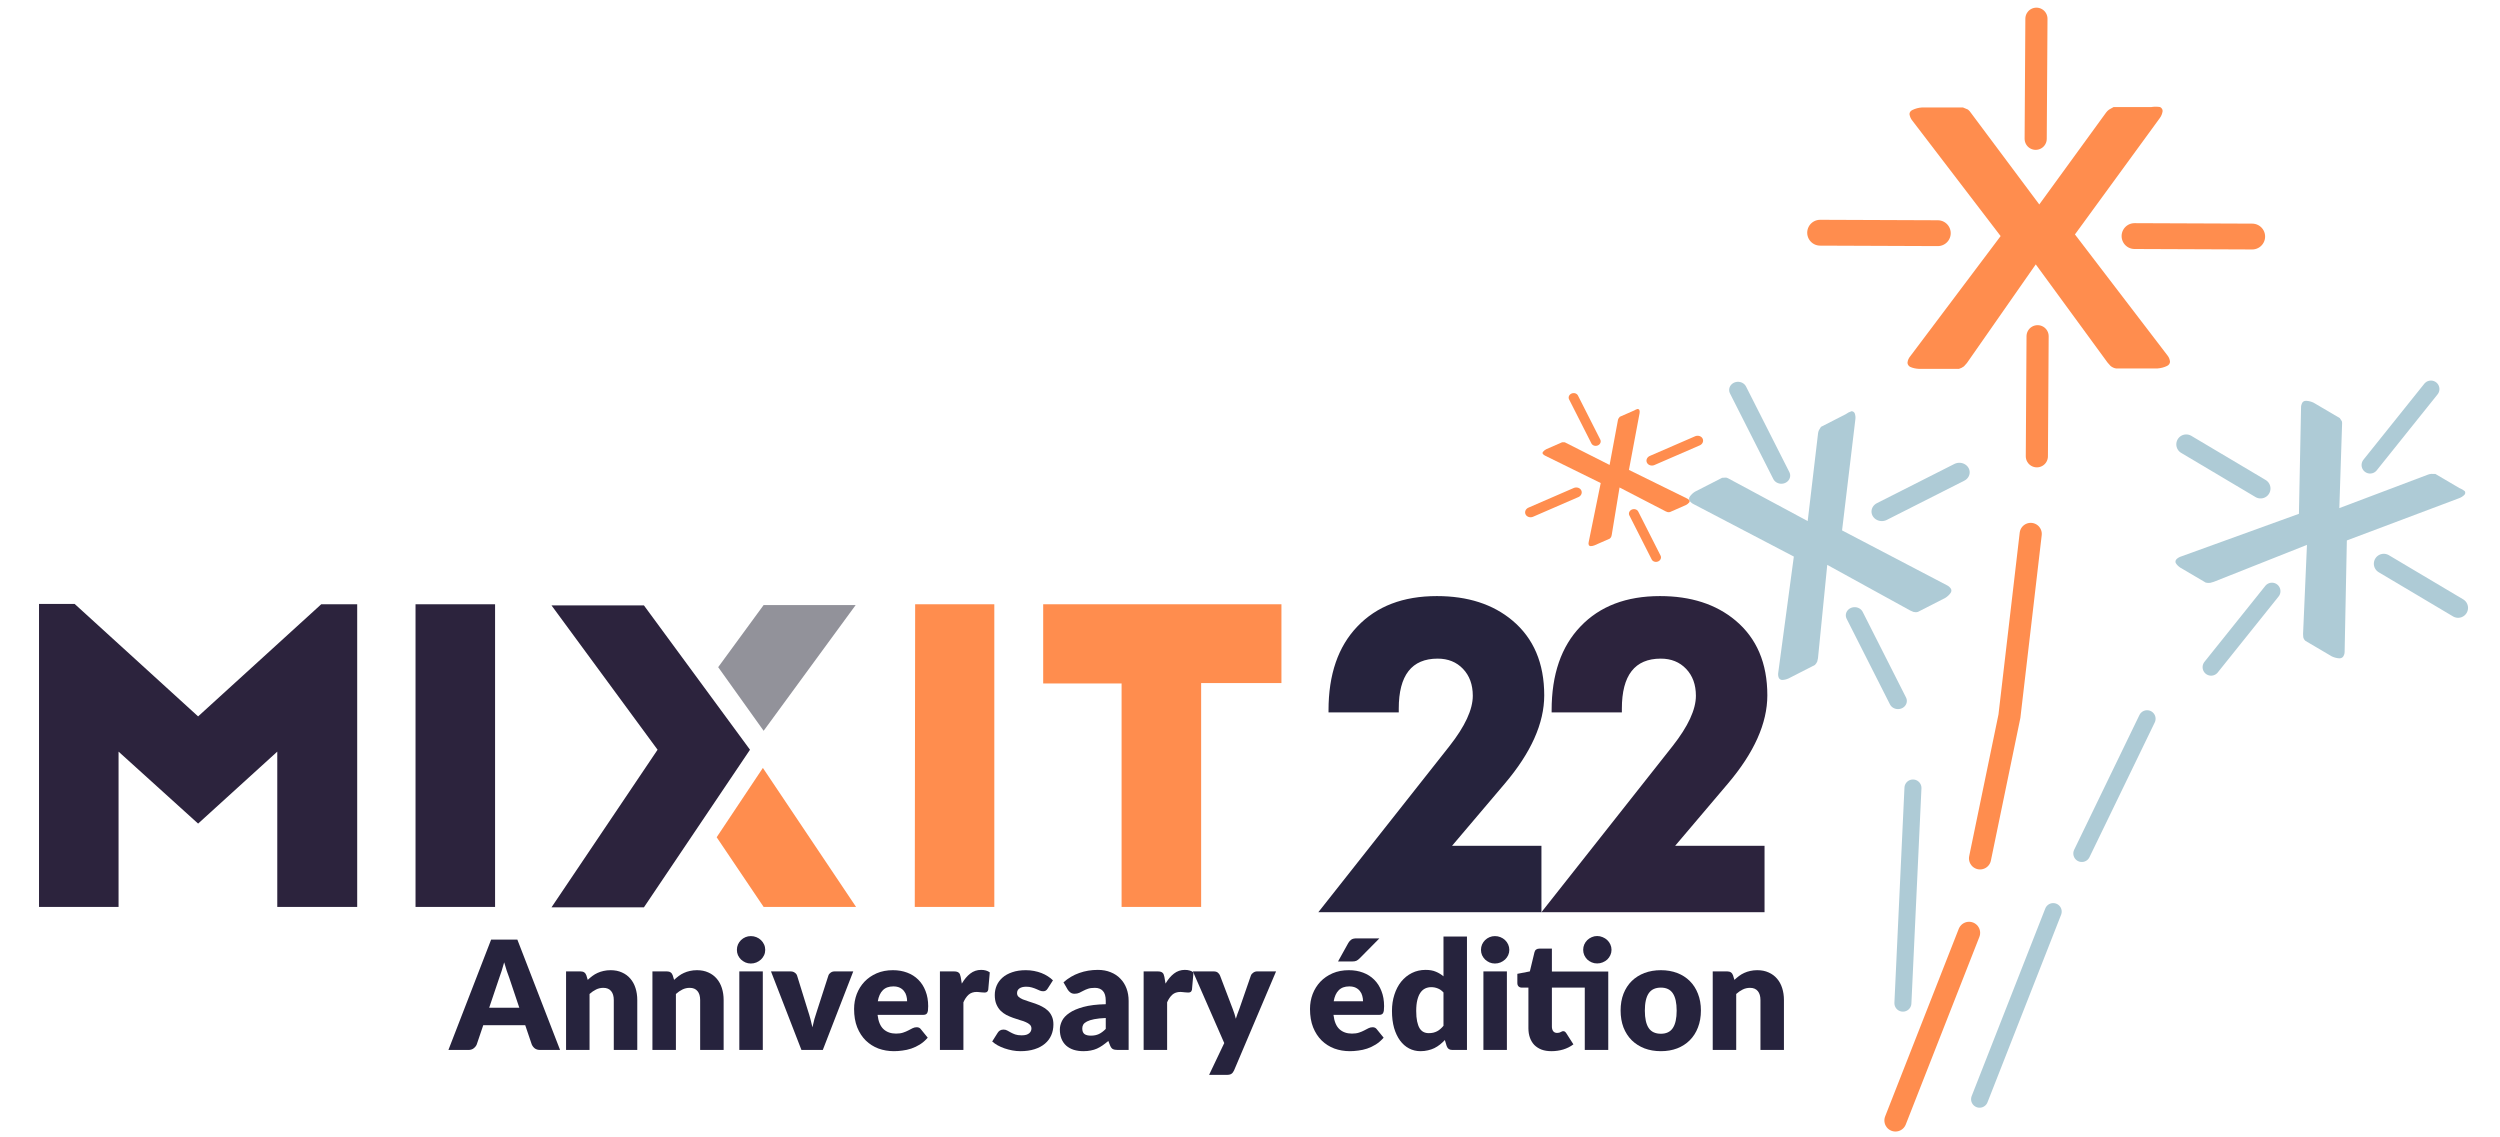
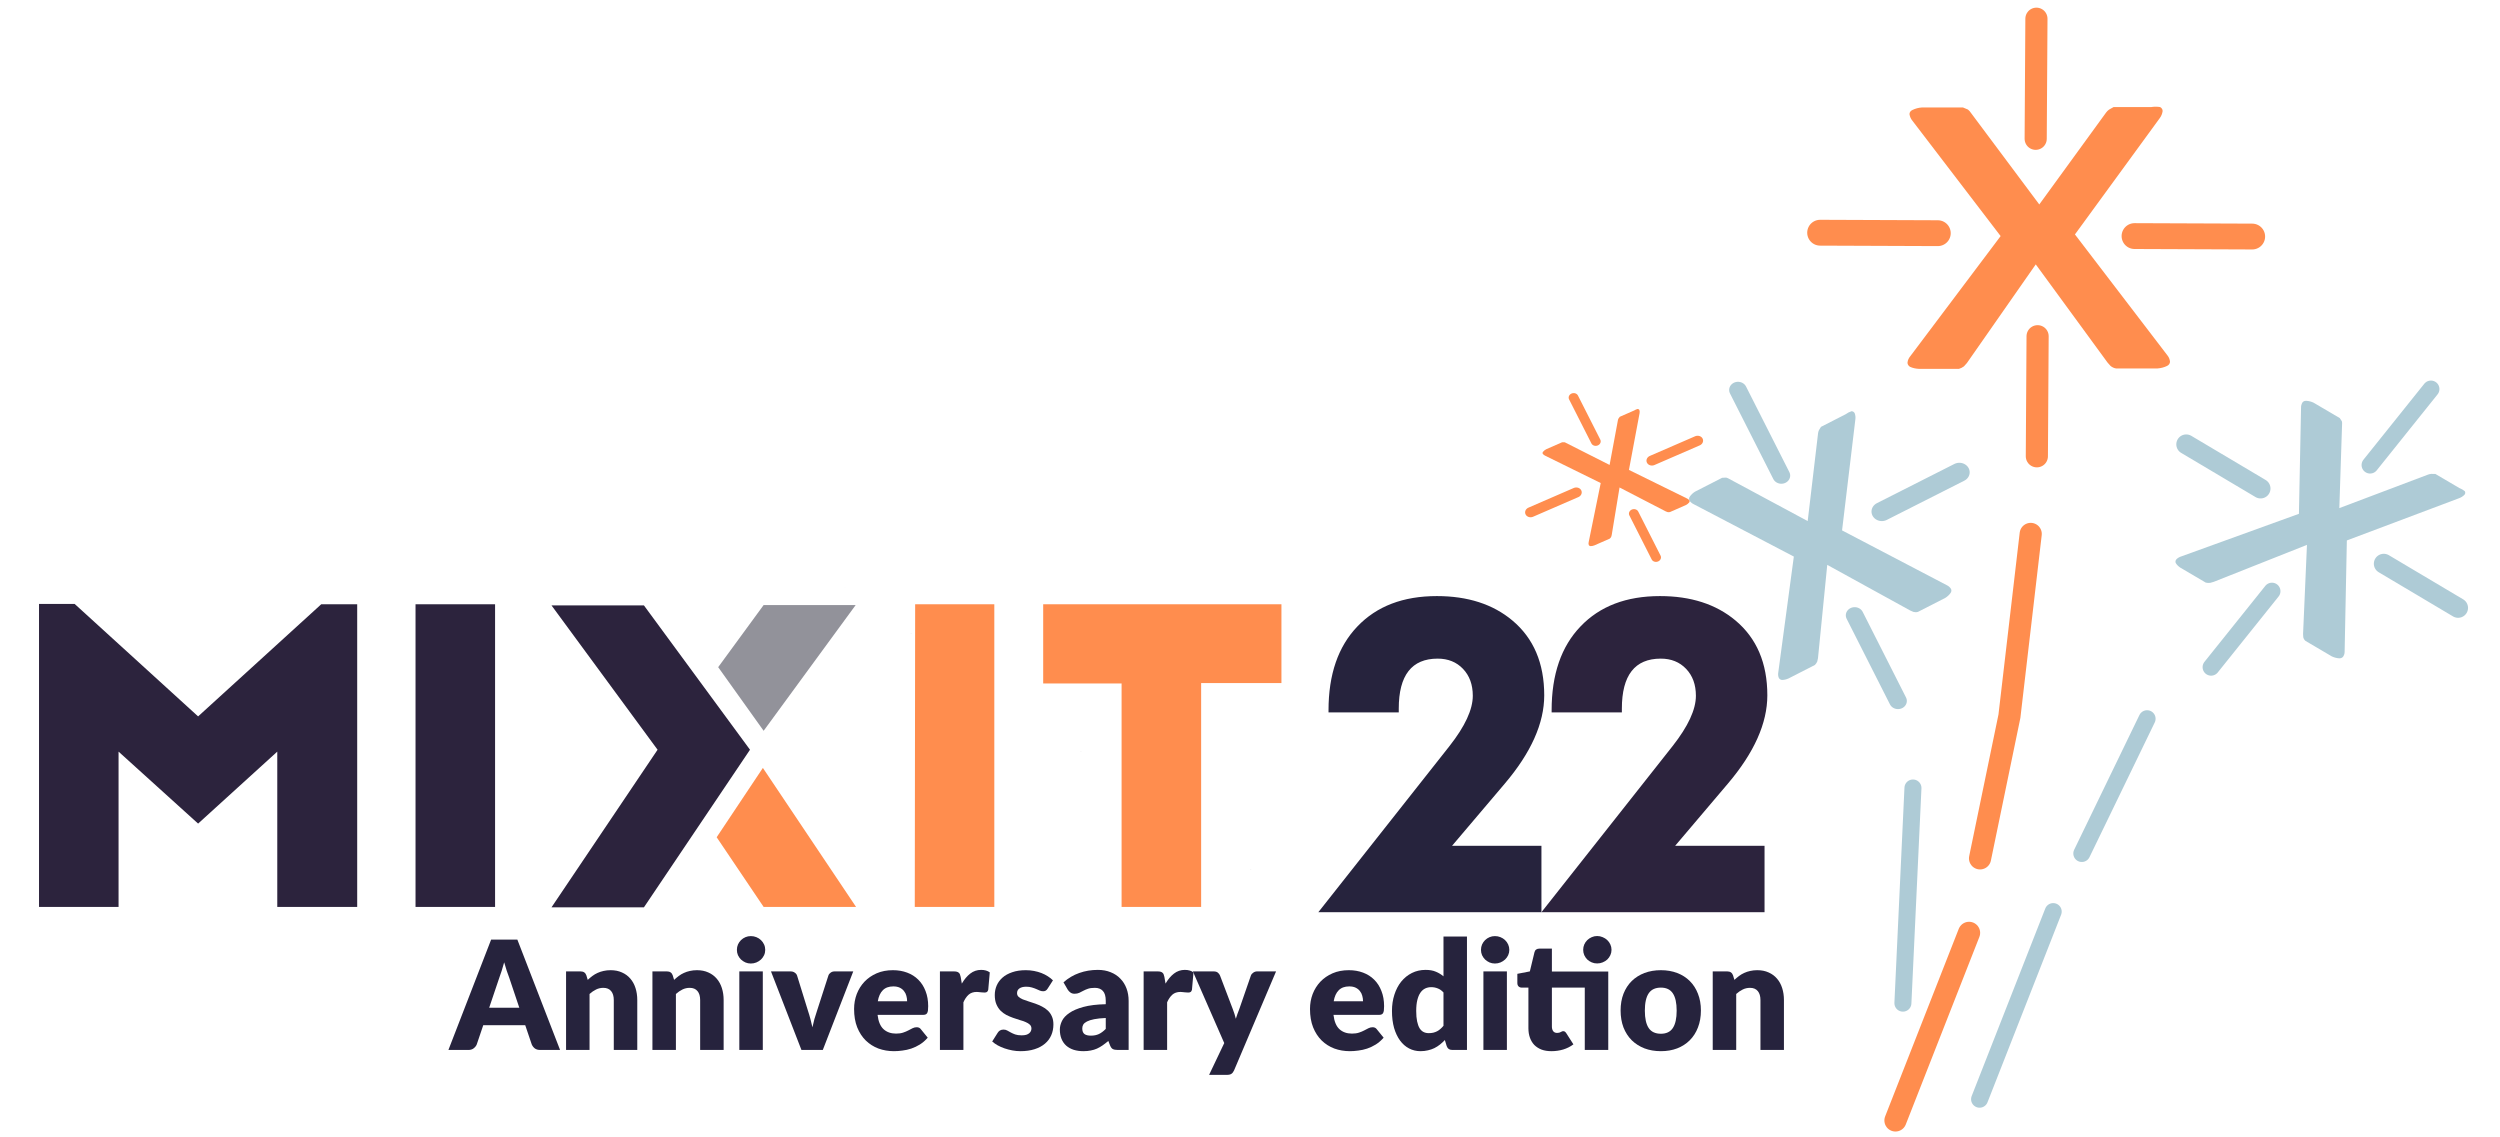
<svg xmlns="http://www.w3.org/2000/svg" version="1.1" viewBox="0 0 660 300">
  <path d="m226 239.43h-24.4l-12.4-18.4 12.2-18.3z" fill="#ff8d4e" />
  <path d="m225.9 159.73h-24.3l-12 16.4 12 16.8z" fill="#92929a" />
  <path d="m198 197.93-28-38.1h-24.4l28 38.1-28 41.6h24.4zm-145.7-8.8 32.5-29.6h9.5v79.9h-21.1v-41l-20.9 19-21-19v41h-21v-80h9.4zm57.4-29.6h21v79.9h-21z" fill="#2c233d" />
  <path d="m241.6 159.53h20.9v79.9h-21zm33.8 0h62.9v20.8h-21.2v59.1h-21v-59h-20.7z" fill="#ff8d4e" />
  <path d="m406.94 240.82h-58.898l34.612-43.84q6.164-7.833 6.164-13.298 0-4.395-2.581-7.1t-6.691-2.705q-10.273 0-10.273 13.186v1.014h-18.544v-0.564q0-14.2 7.639-22.145 7.639-8.002 20.967-8.002 12.222 0 19.913 6.424 8.429 7.044 8.429 19.778 0 11.044-10.431 23.328l-13.908 16.397h23.601z" fill="#26233d" stroke-width=".9" />
  <path d="m465.84 240.82h-58.898l34.612-43.84q6.164-7.833 6.164-13.298 0-4.395-2.581-7.1t-6.691-2.705q-10.273 0-10.273 13.186v1.014h-18.544v-0.564q0-14.2 7.639-22.145 7.639-8.002 20.967-8.002 12.222 0 19.913 6.424 8.429 7.044 8.429 19.778 0 11.044-10.431 23.328l-13.908 16.397h23.601z" fill="#2c233d" stroke-width=".9" />
  <path d="m572.23 93.859c0.395 0.494 0.603 1.063 0.652 1.649-0.023 0.457-0.297 0.872-0.786 1.101-0.761 0.374-1.611 0.59-2.486 0.66h-10.984c-0.543-0.083-1.043-0.332-1.438-0.66l-0.786-0.88-18.961-25.931-18.176 26.041-0.786 0.88c-0.395 0.291-0.82 0.523-1.31 0.66h-10.583c-0.82-0.042-1.626-0.207-2.353-0.548-0.395-0.249-0.667-0.664-0.652-1.101 0.052-0.635 0.346-1.242 0.786-1.757l23.799-31.645-23.276-30.436c-0.445-0.523-0.697-1.13-0.786-1.757-0.012-0.461 0.297-0.889 0.786-1.101 0.756-0.374 1.606-0.606 2.486-0.66h10.854l1.31 0.548c0.297 0.249 0.583 0.552 0.786 0.88l18.045 24.173 17.653-24.283c0.197-0.291 0.494-0.552 0.786-0.768l1.176-0.66h9.938c0.776-0.125 1.577-0.125 2.352 0 0.445 0.249 0.692 0.66 0.652 1.101-0.099 0.664-0.346 1.3-0.786 1.869l-22.36 30.656z" fill="#ff8d4e" stroke-width="11.987" />
  <g fill="none" stroke="#ff8d4e" stroke-linecap="round">
    <path d="m511.58 61.559-31.067-0.122" stroke-width="6.821" />
    <path d="m594.58 62.447-31.067-0.122" stroke-width="6.821" />
    <path d="m537.42 36.637 0.196-31.694" stroke-width="5.847" />
    <path d="m537.73 120.46 0.196-31.694" stroke-width="5.847" />
  </g>
  <g transform="matrix(1.0144 0 0 .93618 763.22 -89.227)">
    <path d="m-245.64 260.38c0.434 0.233 0.773 0.591 1.016 1.018 0.149 0.355 0.121 0.769-0.113 1.118-0.359 0.557-0.832 1.026-1.373 1.394l-7.118 3.945c-0.382 0.132-0.795 0.122-1.17 0.015l-0.826-0.386-21.616-12.883-2.409 26.304-0.192 0.951c-0.152 0.363-0.343 0.692-0.611 0.972l-6.858 3.801c-0.547 0.263-1.128 0.426-1.722 0.429-0.346-0.047-0.671-0.265-0.819-0.602-0.195-0.501-0.222-1.067-0.123-1.616l4.037-32.579-26.034-14.755c-0.476-0.238-0.858-0.608-1.141-1.052-0.173-0.346-0.127-0.781 0.113-1.118 0.356-0.555 0.823-1.037 1.373-1.394l7.033-3.898 1.046-0.054c0.282 0.083 0.577 0.21 0.826 0.386l20.391 11.877 2.703-24.781c0.023-0.292 0.121-0.597 0.233-0.866l0.525-0.924 6.44-3.569c0.458-0.373 0.977-0.661 1.524-0.845 0.378 0.029 0.686 0.253 0.819 0.601 0.175 0.54 0.243 1.111 0.163 1.701l-3.461 31.311z" fill="#aecbd6" stroke-width="9.448" />
    <g fill="none" stroke="#aecbd6" stroke-linecap="round">
      <path d="m-242.46 228.5-20.176 11.065" stroke-width="5.377" />
      <path d="m-288.79 229.42-11.276-24.14" stroke-width="4.609" />
      <path d="m-258.43 292.97-11.276-24.14" stroke-width="4.609" />
    </g>
  </g>
  <path d="m618.98 172.1c5e-3 0.461-0.153 0.9-0.416 1.29-0.244 0.281-0.627 0.443-1.052 0.406-0.67-0.046-1.318-0.226-1.907-0.507l-6.961-4.095c-0.303-0.255-0.494-0.6-0.579-0.956l-0.055-0.852 1.027-23.539-24.617 9.763-0.941 0.266c-0.397 0.037-0.783 0.026-1.162-0.069l-6.707-3.946c-0.499-0.332-0.926-0.738-1.215-1.225-0.125-0.306-0.089-0.671 0.14-0.942 0.353-0.384 0.844-0.66 1.382-0.823l30.999-11.226 0.559-28.01c-0.018-0.498 0.127-0.977 0.386-1.409 0.225-0.297 0.635-0.454 1.052-0.406 0.667 0.044 1.323 0.214 1.907 0.507l6.878 4.047 0.554 0.836c0.063 0.269 0.092 0.568 0.055 0.852l-0.723 22.081 23.401-8.842c0.271-0.111 0.591-0.167 0.884-0.195l1.078 0.019 6.298 3.705c0.554 0.21 1.062 0.509 1.491 0.877 0.157 0.324 0.106 0.677-0.14 0.942-0.397 0.385-0.873 0.697-1.438 0.894l-29.589 11.134z" fill="#aecbd6" stroke-width="9.207" />
  <g fill="none" stroke="#aecbd6" stroke-linecap="round">
    <path d="m596.79 128.97-19.626-11.661" stroke-width="5.24" />
    <path d="m648.94 160.48-19.626-11.661" stroke-width="5.24" />
    <path d="m625.7 122.77 16.066-20.057" stroke-width="4.491" />
    <path d="m583.73 176.13 16.066-20.057" stroke-width="4.491" />
  </g>
  <g transform="matrix(.38954 -.17083 .17642 .34266 493.27 69.664)">
    <path d="m-166.97 97.63c0.39 0.528 0.594 1.136 0.643 1.761-0.023 0.488-0.293 0.932-0.775 1.175-0.75 0.399-1.588 0.63-2.451 0.705h-10.829c-0.536-0.088-1.028-0.355-1.418-0.705l-0.775-0.94-18.692-27.699-17.919 27.817-0.775 0.94c-0.39 0.31-0.809 0.559-1.291 0.705h-10.433c-0.809-0.044-1.603-0.222-2.319-0.586-0.39-0.266-0.658-0.71-0.643-1.176 0.051-0.679 0.341-1.326 0.775-1.876l23.462-33.802-22.946-32.511c-0.438-0.559-0.687-1.207-0.775-1.876-0.011-0.492 0.293-0.949 0.775-1.175 0.745-0.399 1.583-0.648 2.451-0.705h10.7l1.291 0.586c0.293 0.266 0.575 0.59 0.775 0.94l17.79 25.821 17.403-25.938c0.195-0.311 0.487-0.59 0.775-0.821l1.16-0.705h9.797c0.765-0.133 1.554-0.133 2.319 0 0.438 0.266 0.682 0.705 0.643 1.175-0.097 0.71-0.341 1.389-0.775 1.996l-22.044 32.745z" fill="#ff8d4e" stroke-width="12.3" />
    <g fill="none" stroke="#ff8d4e" stroke-linecap="round">
      <path d="m-226.75 63.128-30.628-0.131" stroke-width="7" />
      <path d="m-144.93 64.076-30.628-0.131" stroke-width="7" />
      <path d="m-201.28 36.508 0.194-33.855" stroke-width="6" />
      <path d="m-200.98 126.05 0.194-33.855" stroke-width="6" />
    </g>
  </g>
  <g fill="none" stroke-linecap="round">
    <path d="m500.4 295.8 19.435-49.527" stroke="#ff8d4e" stroke-width="5.847" />
    <path d="m522.73 226.61 7.759-37.538 5.619-48.118" stroke="#ff8d4e" stroke-width="5.847" />
    <g stroke="#aecbd6" stroke-width="4.491">
      <path d="m522.61 290.19 19.435-49.527" />
      <path d="m549.6 225.32 17.232-35.575" />
      <path d="m505.02 208.03-2.654 56.799" />
    </g>
  </g>
  <g fill="#26233d" aria-label="Anniversary édition">
    <path d="m147.86 277.19h-5.24q-0.88 0-1.42-0.4-0.54-0.42-0.82-1.06l-1.72-5.08h-11.08l-1.72 5.08q-0.22 0.56-0.8 1.02-0.56 0.44-1.4 0.44h-5.28l11.28-29.14h6.92zm-18.72-11.14h7.96l-2.68-7.98q-0.3-0.76-0.64-1.78-0.34-1.04-0.68-2.24-0.32 1.22-0.66 2.26-0.32 1.04-0.62 1.8z" />
    <path d="m149.44 277.19v-20.74h3.84q1.16 0 1.52 1.04l0.36 1.2q0.6-0.56 1.24-1.04t1.36-0.8q0.74-0.34 1.58-0.52 0.86-0.2 1.86-0.2 1.7 0 3 0.6 1.32 0.58 2.22 1.64 0.9 1.04 1.36 2.5 0.46 1.44 0.46 3.14v13.18h-6.2v-13.18q0-1.52-0.7-2.36-0.7-0.86-2.06-0.86-1.02 0-1.92 0.44t-1.72 1.18v14.78z" />
    <path d="m172.24 277.19v-20.74h3.84q1.16 0 1.52 1.04l0.36 1.2q0.6-0.56 1.24-1.04t1.36-0.8q0.74-0.34 1.58-0.52 0.86-0.2 1.86-0.2 1.7 0 3 0.6 1.32 0.58 2.22 1.64 0.9 1.04 1.36 2.5 0.46 1.44 0.46 3.14v13.18h-6.2v-13.18q0-1.52-0.7-2.36-0.7-0.86-2.06-0.86-1.02 0-1.92 0.44t-1.72 1.18v14.78z" />
    <path d="m201.38 256.45v20.74h-6.2v-20.74zm0.64-5.68q0 0.74-0.3 1.4-0.3 0.64-0.82 1.14-0.52 0.48-1.22 0.78-0.68 0.28-1.46 0.28-0.76 0-1.42-0.28-0.66-0.3-1.18-0.78-0.5-0.5-0.8-1.14-0.28-0.66-0.28-1.4 0-0.76 0.28-1.42 0.3-0.66 0.8-1.16 0.52-0.5 1.18-0.78t1.42-0.28q0.78 0 1.46 0.28 0.7 0.28 1.22 0.78t0.82 1.16 0.3 1.42z" />
    <path d="m217.22 277.19h-5.64l-8.04-20.74h5.16q0.66 0 1.1 0.32 0.46 0.3 0.62 0.76l2.88 9.3q0.38 1.14 0.66 2.22 0.3 1.08 0.52 2.16 0.22-1.08 0.52-2.16t0.7-2.22l3-9.3q0.16-0.46 0.6-0.76 0.44-0.32 1.04-0.32h4.92z" />
    <path d="m235.72 256.13q2.06 0 3.76 0.64 1.72 0.64 2.94 1.86 1.24 1.22 1.92 3 0.7 1.76 0.7 4 0 0.7-0.06 1.14t-0.22 0.7-0.44 0.36q-0.26 0.1-0.68 0.1h-11.96q0.3 2.6 1.58 3.78 1.28 1.16 3.3 1.16 1.08 0 1.86-0.26t1.38-0.58q0.62-0.32 1.12-0.58 0.52-0.26 1.08-0.26 0.74 0 1.12 0.54l1.8 2.22q-0.96 1.1-2.08 1.8-1.1 0.68-2.28 1.08-1.16 0.38-2.34 0.52-1.16 0.16-2.22 0.16-2.18 0-4.1-0.7-1.9-0.72-3.34-2.12-1.42-1.4-2.26-3.48-0.82-2.08-0.82-4.84 0-2.08 0.7-3.94 0.72-1.86 2.04-3.26 1.34-1.4 3.22-2.22 1.9-0.82 4.28-0.82zm0.12 4.28q-1.78 0-2.78 1.02-1 1-1.32 2.9h7.74q0-0.74-0.2-1.44-0.18-0.7-0.62-1.24-0.42-0.56-1.12-0.9t-1.7-0.34z" />
    <path d="m248.14 277.19v-20.74h3.68q0.46 0 0.76 0.08 0.32 0.08 0.52 0.26 0.22 0.16 0.32 0.44 0.12 0.28 0.2 0.68l0.3 1.76q0.98-1.68 2.22-2.64 1.26-0.98 2.88-0.98 1.4 0 2.28 0.66l-0.4 4.56q-0.1 0.44-0.34 0.6-0.22 0.16-0.62 0.16-0.16 0-0.42-0.02t-0.54-0.04q-0.28-0.04-0.58-0.06-0.28-0.04-0.52-0.04-1.36 0-2.18 0.74-0.8 0.72-1.36 2v12.58z" />
    <path d="m276.58 260.99q-0.24 0.38-0.52 0.54-0.26 0.16-0.68 0.16-0.44 0-0.88-0.18-0.44-0.2-0.96-0.42-0.5-0.22-1.14-0.4-0.64-0.2-1.46-0.2-1.18 0-1.82 0.46-0.62 0.44-0.62 1.24 0 0.58 0.4 0.96 0.42 0.38 1.1 0.68 0.68 0.28 1.54 0.54t1.76 0.58 1.76 0.76q0.86 0.42 1.54 1.06 0.68 0.62 1.08 1.52 0.42 0.9 0.42 2.16 0 1.54-0.56 2.84t-1.68 2.24q-1.1 0.94-2.74 1.46-1.62 0.52-3.74 0.52-1.06 0-2.12-0.2t-2.06-0.54q-0.98-0.34-1.82-0.8-0.84-0.48-1.44-1.02l1.44-2.28q0.24-0.4 0.6-0.62 0.38-0.24 0.96-0.24 0.54 0 0.96 0.24 0.44 0.24 0.94 0.52t1.16 0.52q0.68 0.24 1.7 0.24 0.72 0 1.22-0.14 0.5-0.16 0.8-0.42t0.44-0.58 0.14-0.66q0-0.62-0.42-1.02t-1.1-0.68q-0.68-0.3-1.56-0.54-0.86-0.26-1.76-0.58t-1.78-0.76q-0.86-0.46-1.54-1.14-0.68-0.7-1.1-1.7t-0.42-2.42q0-1.32 0.5-2.5 0.52-1.2 1.54-2.1t2.56-1.42q1.54-0.54 3.6-0.54 1.12 0 2.16 0.2 1.06 0.2 1.98 0.56t1.68 0.86q0.76 0.48 1.34 1.06z" />
    <path d="m295.12 277.19q-0.88 0-1.34-0.24-0.44-0.24-0.74-1l-0.44-1.14q-0.78 0.66-1.5 1.16t-1.5 0.86q-0.76 0.34-1.64 0.5-0.86 0.18-1.92 0.18-1.42 0-2.58-0.36-1.16-0.38-1.98-1.1-0.8-0.72-1.24-1.78-0.44-1.08-0.44-2.48 0-1.1 0.56-2.26t1.94-2.1q1.38-0.96 3.72-1.6t5.9-0.72v-0.88q0-1.82-0.76-2.62-0.74-0.82-2.12-0.82-1.1 0-1.8 0.24t-1.26 0.54q-0.54 0.3-1.06 0.54t-1.24 0.24q-0.64 0-1.08-0.32t-0.72-0.76l-1.12-1.94q1.88-1.66 4.16-2.46 2.3-0.82 4.92-0.82 1.88 0 3.38 0.62 1.52 0.6 2.56 1.7 1.06 1.08 1.62 2.58t0.56 3.28v12.96zm-7.12-3.78q1.2 0 2.1-0.42t1.82-1.36v-2.88q-1.86 0.08-3.06 0.32t-1.9 0.6-0.98 0.82q-0.26 0.46-0.26 1 0 1.06 0.58 1.5 0.58 0.42 1.7 0.42z" />
    <path d="m301.92 277.19v-20.74h3.68q0.46 0 0.76 0.08 0.32 0.08 0.52 0.26 0.22 0.16 0.32 0.44 0.12 0.28 0.2 0.68l0.3 1.76q0.98-1.68 2.22-2.64 1.26-0.98 2.88-0.98 1.4 0 2.28 0.66l-0.4 4.56q-0.1 0.44-0.34 0.6-0.22 0.16-0.62 0.16-0.16 0-0.42-0.02t-0.54-0.04q-0.28-0.04-0.58-0.06-0.28-0.04-0.52-0.04-1.36 0-2.18 0.74-0.8 0.72-1.36 2v12.58z" />
    <path d="m325.8 282.57q-0.28 0.62-0.68 0.9-0.4 0.3-1.28 0.3h-4.64l4-8.4-8.28-18.92h5.48q0.72 0 1.1 0.32 0.4 0.32 0.58 0.76l3.4 8.94q0.48 1.24 0.78 2.48 0.2-0.64 0.42-1.26 0.24-0.64 0.48-1.26l3.08-8.9q0.18-0.46 0.64-0.76 0.46-0.32 1-0.32h5z" />
-     <path d="m345.84 277.19m10.24-21.06q2.06 0 3.76 0.64 1.72 0.64 2.94 1.86 1.24 1.22 1.92 3 0.7 1.76 0.7 4 0 0.7-0.06 1.14t-0.22 0.7-0.44 0.36q-0.26 0.1-0.68 0.1h-11.96q0.3 2.6 1.58 3.78 1.28 1.16 3.3 1.16 1.08 0 1.86-0.26t1.38-0.58q0.62-0.32 1.12-0.58 0.52-0.26 1.08-0.26 0.74 0 1.12 0.54l1.8 2.22q-0.96 1.1-2.08 1.8-1.1 0.68-2.28 1.08-1.16 0.38-2.34 0.52-1.16 0.16-2.22 0.16-2.18 0-4.1-0.7-1.9-0.72-3.34-2.12-1.42-1.4-2.26-3.48-0.82-2.08-0.82-4.84 0-2.08 0.7-3.94 0.72-1.86 2.04-3.26 1.34-1.4 3.22-2.22 1.9-0.82 4.28-0.82zm0.12 4.28q-1.78 0-2.78 1.02-1 1-1.32 2.9h7.74q0-0.74-0.2-1.44-0.18-0.7-0.62-1.24-0.42-0.56-1.12-0.9t-1.7-0.34zm7.96-12.68-5.2 5.26q-0.46 0.46-0.88 0.66-0.42 0.18-1.12 0.18h-3.72l2.72-4.9q0.34-0.58 0.8-0.88 0.46-0.32 1.4-0.32z" />
+     <path d="m356.08 256.13c1.373 0 2.627 0.213 3.76 0.64 1.147 0.427 2.127 1.047 2.94 1.86 0.827 0.813 1.467 1.813 1.92 3 0.467 1.173 0.7 2.507 0.7 4 0 0.467-0.02 0.847-0.06 1.14s-0.113 0.527-0.22 0.7-0.253 0.293-0.44 0.36c-0.173 0.067-0.4 0.1-0.68 0.1h-11.96c0.2 1.733 0.727 2.993 1.58 3.78 0.853 0.773 1.953 1.16 3.3 1.16 0.72 0 1.34-0.087 1.86-0.26 0.52-0.173 0.98-0.367 1.38-0.58 0.413-0.213 0.787-0.407 1.12-0.58 0.347-0.173 0.707-0.26 1.08-0.26 0.493 0 0.867 0.18 1.12 0.54l1.8 2.22c-0.64 0.733-1.333 1.333-2.08 1.8-0.733 0.453-1.493 0.813-2.28 1.08-0.773 0.253-1.553 0.427-2.34 0.52-0.773 0.107-1.513 0.16-2.22 0.16-1.453 0-2.82-0.233-4.1-0.7-1.267-0.48-2.38-1.187-3.34-2.12-0.947-0.933-1.7-2.093-2.26-3.48-0.547-1.387-0.82-3-0.82-4.84 0-1.387 0.233-2.7 0.7-3.94 0.48-1.24 1.16-2.327 2.04-3.26 0.893-0.933 1.967-1.673 3.22-2.22 1.267-0.547 2.693-0.82 4.28-0.82zm0.12 4.28c-1.187 0-2.113 0.34-2.78 1.02-0.667 0.667-1.107 1.633-1.32 2.9h7.74c0-0.493-0.067-0.973-0.2-1.44-0.12-0.467-0.327-0.88-0.62-1.24-0.28-0.373-0.653-0.673-1.12-0.9s-1.033-0.34-1.7-0.34zm0.56-12.36c-237.84-165.37-118.92-82.683 0 0z" />
    <path d="m383.44 277.19q-1.16 0-1.52-1.04l-0.48-1.58q-0.62 0.66-1.3 1.2t-1.48 0.94q-0.78 0.38-1.7 0.58-0.9 0.22-1.96 0.22-1.62 0-3-0.72t-2.38-2.08-1.58-3.32q-0.56-1.98-0.56-4.5 0-2.32 0.64-4.3 0.64-2 1.8-3.44 1.18-1.46 2.82-2.28t3.62-0.82q1.6 0 2.7 0.48 1.12 0.46 2.02 1.22v-10.5h6.2v29.94zm-6.28-4.44q0.68 0 1.22-0.12 0.56-0.14 1.02-0.38t0.86-0.6q0.42-0.36 0.82-0.84v-8.8q-0.72-0.78-1.54-1.08-0.8-0.32-1.7-0.32-0.86 0-1.58 0.34t-1.26 1.1q-0.52 0.74-0.82 1.94t-0.3 2.9q0 1.64 0.24 2.76t0.66 1.82q0.44 0.68 1.04 0.98t1.34 0.3z" />
    <path d="m397.82 256.45v20.74h-6.2v-20.74zm0.64-5.68q0 0.74-0.3 1.4-0.3 0.64-0.82 1.14-0.52 0.48-1.22 0.78-0.68 0.28-1.46 0.28-0.76 0-1.42-0.28-0.66-0.3-1.18-0.78-0.5-0.5-0.8-1.14-0.28-0.66-0.28-1.4 0-0.76 0.28-1.42 0.3-0.66 0.8-1.16 0.52-0.5 1.18-0.78t1.42-0.28q0.78 0 1.46 0.28 0.7 0.28 1.22 0.78t0.82 1.16 0.3 1.42z" />
    <path d="m400.58 277.19m24-20.7v20.7h-6.2v-16.46h-8.68v10.3q0 0.72 0.34 1.2 0.36 0.46 1.02 0.46 0.34 0 0.56-0.06 0.24-0.08 0.4-0.16 0.18-0.1 0.32-0.16 0.16-0.08 0.36-0.08 0.28 0 0.44 0.14 0.18 0.12 0.36 0.4l1.88 2.94q-1.2 0.9-2.7 1.36-1.5 0.44-3.1 0.44-1.48 0-2.62-0.42-1.12-0.44-1.9-1.22-0.76-0.8-1.16-1.92t-0.4-2.5v-10.72h-1.76q-0.48 0-0.82-0.3-0.34-0.32-0.34-0.92v-2.42l3.3-0.64 1.22-5.06q0.24-0.96 1.36-0.96h3.24v6.06zm0.86-5.74q0 0.74-0.3 1.4t-0.82 1.16q-0.52 0.48-1.22 0.76-0.68 0.28-1.46 0.28-0.76 0-1.42-0.28t-1.18-0.76q-0.5-0.5-0.8-1.16-0.28-0.66-0.28-1.4t0.28-1.4q0.3-0.68 0.8-1.16 0.52-0.5 1.18-0.78 0.66-0.3 1.42-0.3 0.78 0 1.46 0.3 0.7 0.28 1.22 0.78 0.52 0.48 0.82 1.16 0.3 0.66 0.3 1.4z" />
    <path d="m438.48 256.13q2.36 0 4.3 0.74t3.32 2.12q1.4 1.38 2.16 3.36 0.78 1.96 0.78 4.42 0 2.48-0.78 4.48-0.76 1.98-2.16 3.38-1.38 1.38-3.32 2.14-1.94 0.74-4.3 0.74-2.38 0-4.34-0.74-1.94-0.76-3.36-2.14-1.4-1.4-2.18-3.38-0.76-2-0.76-4.48 0-2.46 0.76-4.42 0.78-1.98 2.18-3.36 1.42-1.38 3.36-2.12 1.96-0.74 4.34-0.74zm0 16.78q2.14 0 3.14-1.5 1.02-1.52 1.02-4.6t-1.02-4.58q-1-1.5-3.14-1.5-2.2 0-3.22 1.5t-1.02 4.58 1.02 4.6q1.02 1.5 3.22 1.5z" />
    <path d="m452.16 277.19v-20.74h3.84q1.16 0 1.52 1.04l0.36 1.2q0.6-0.56 1.24-1.04t1.36-0.8q0.74-0.34 1.58-0.52 0.86-0.2 1.86-0.2 1.7 0 3 0.6 1.32 0.58 2.22 1.64 0.9 1.04 1.36 2.5 0.46 1.44 0.46 3.14v13.18h-6.2v-13.18q0-1.52-0.7-2.36-0.7-0.86-2.06-0.86-1.02 0-1.92 0.44t-1.72 1.18v14.78z" />
  </g>
</svg>
